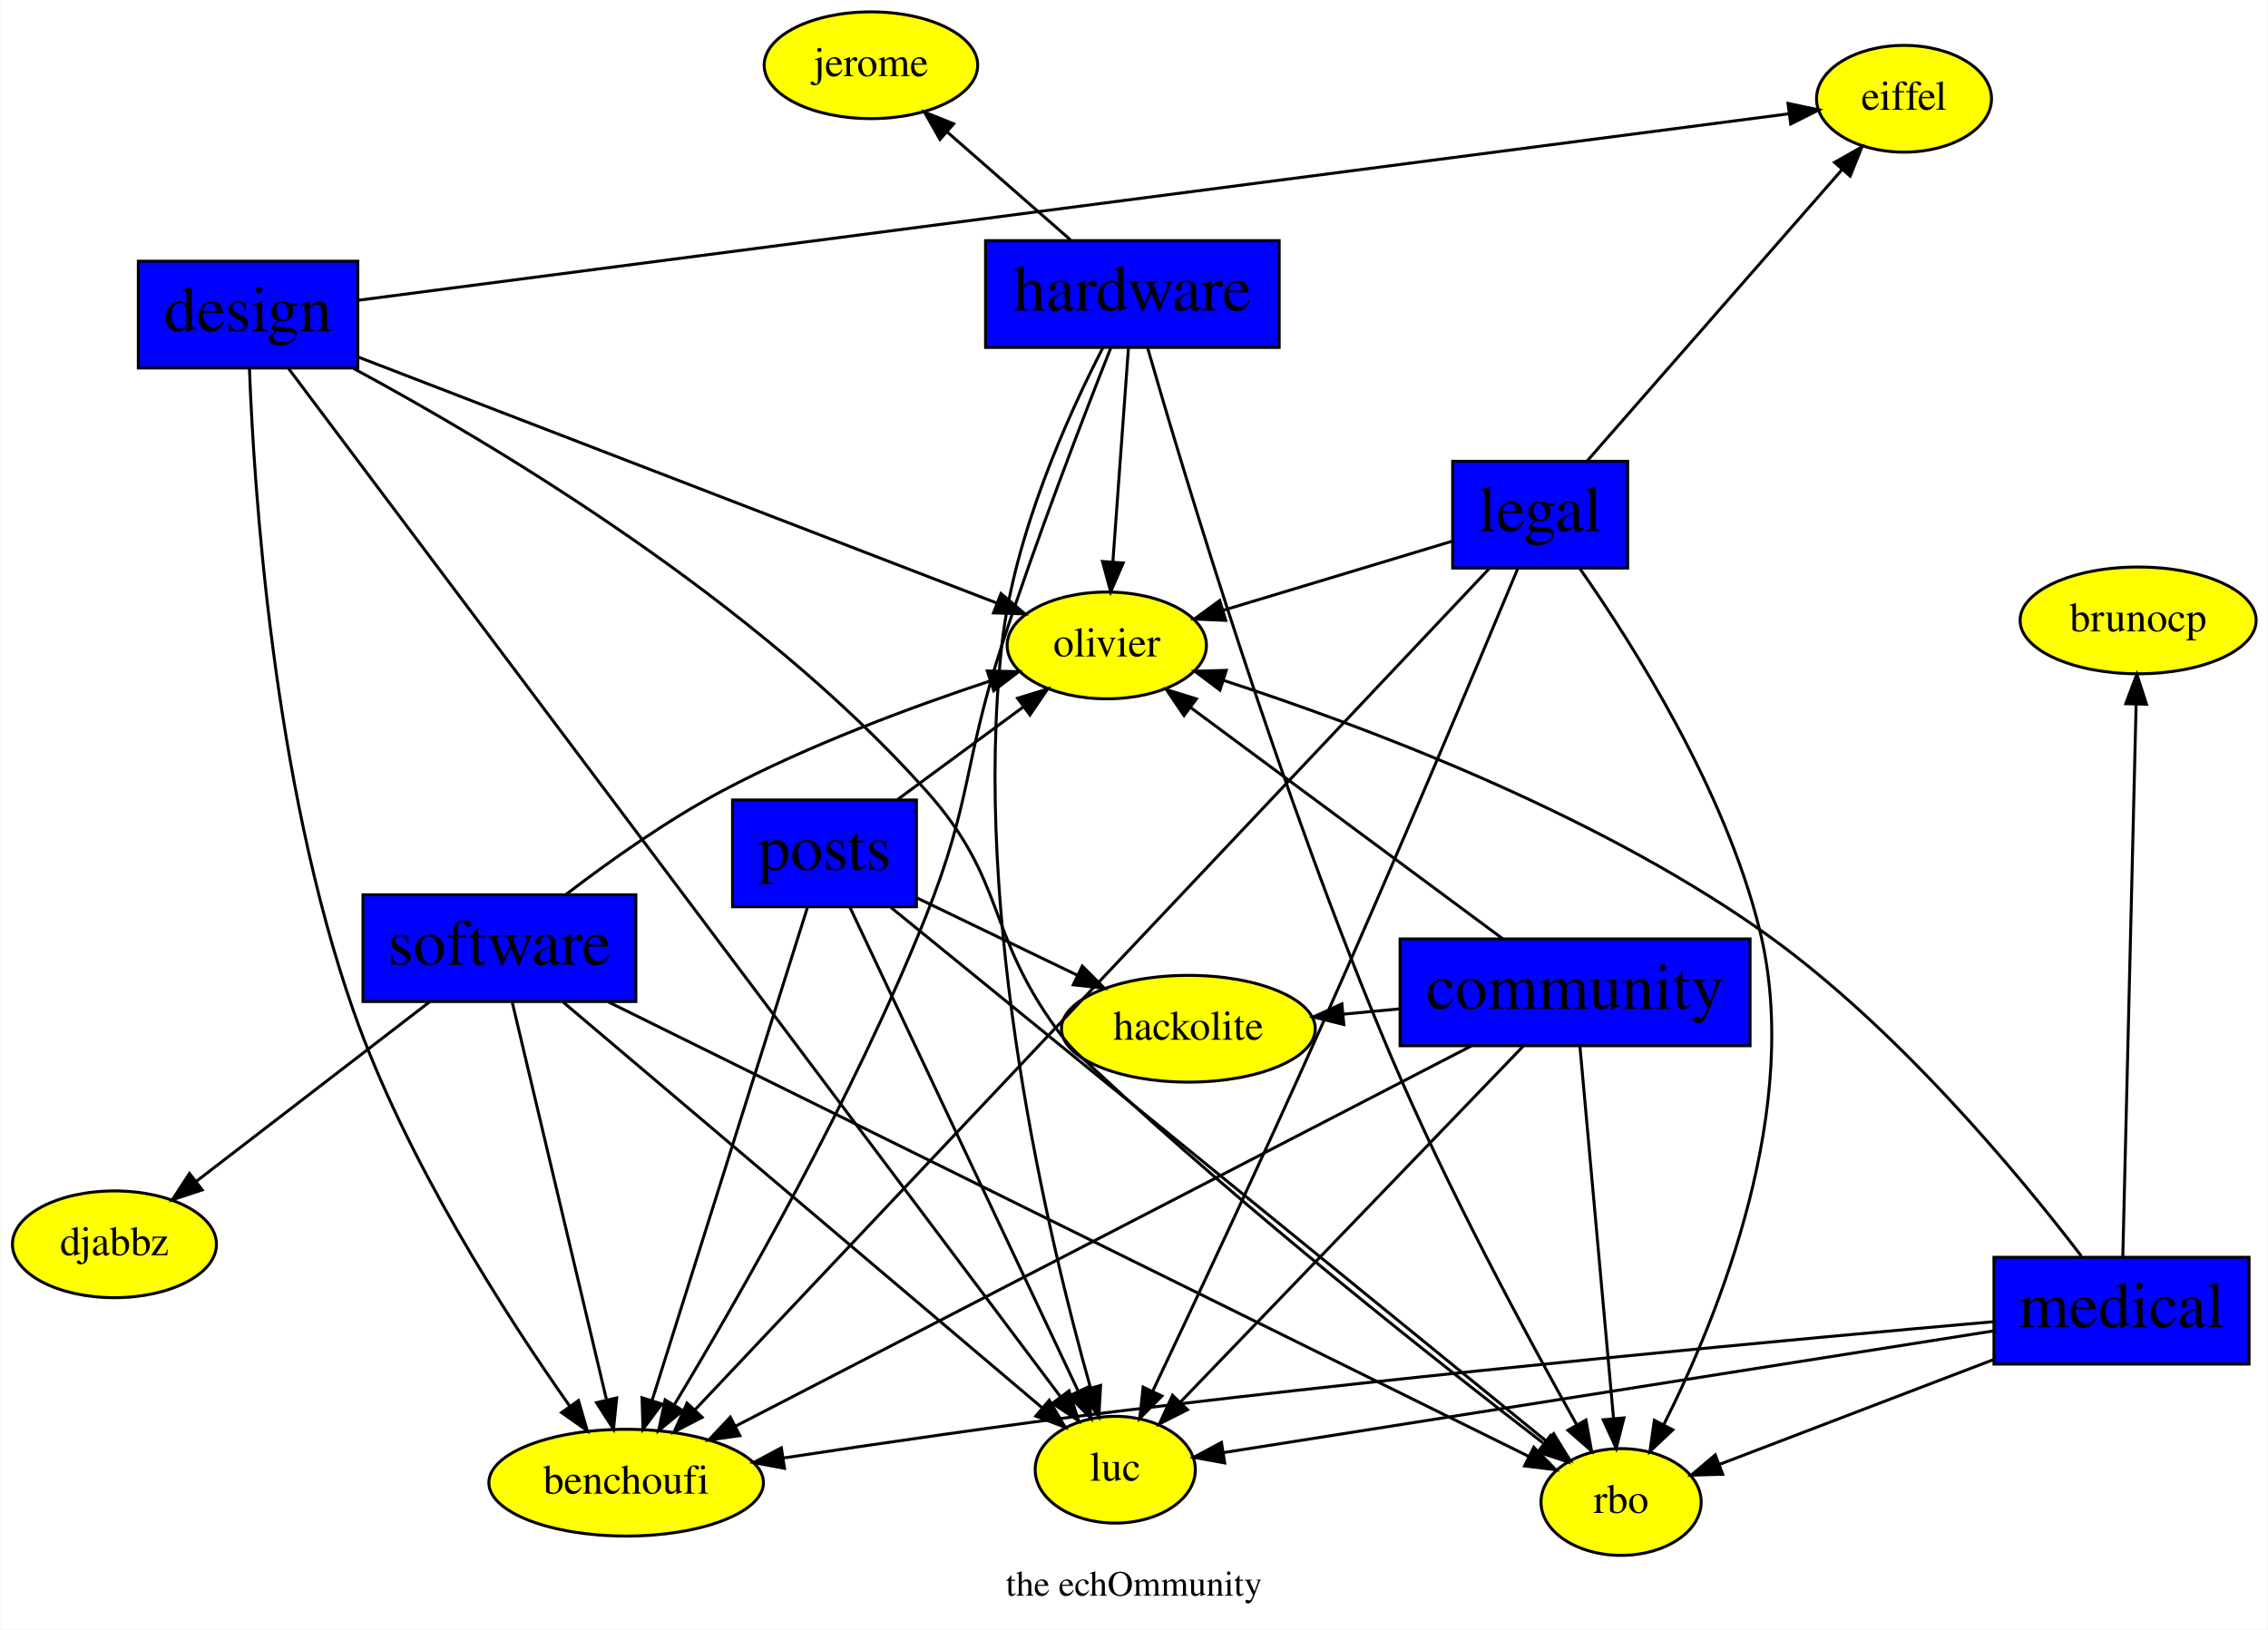
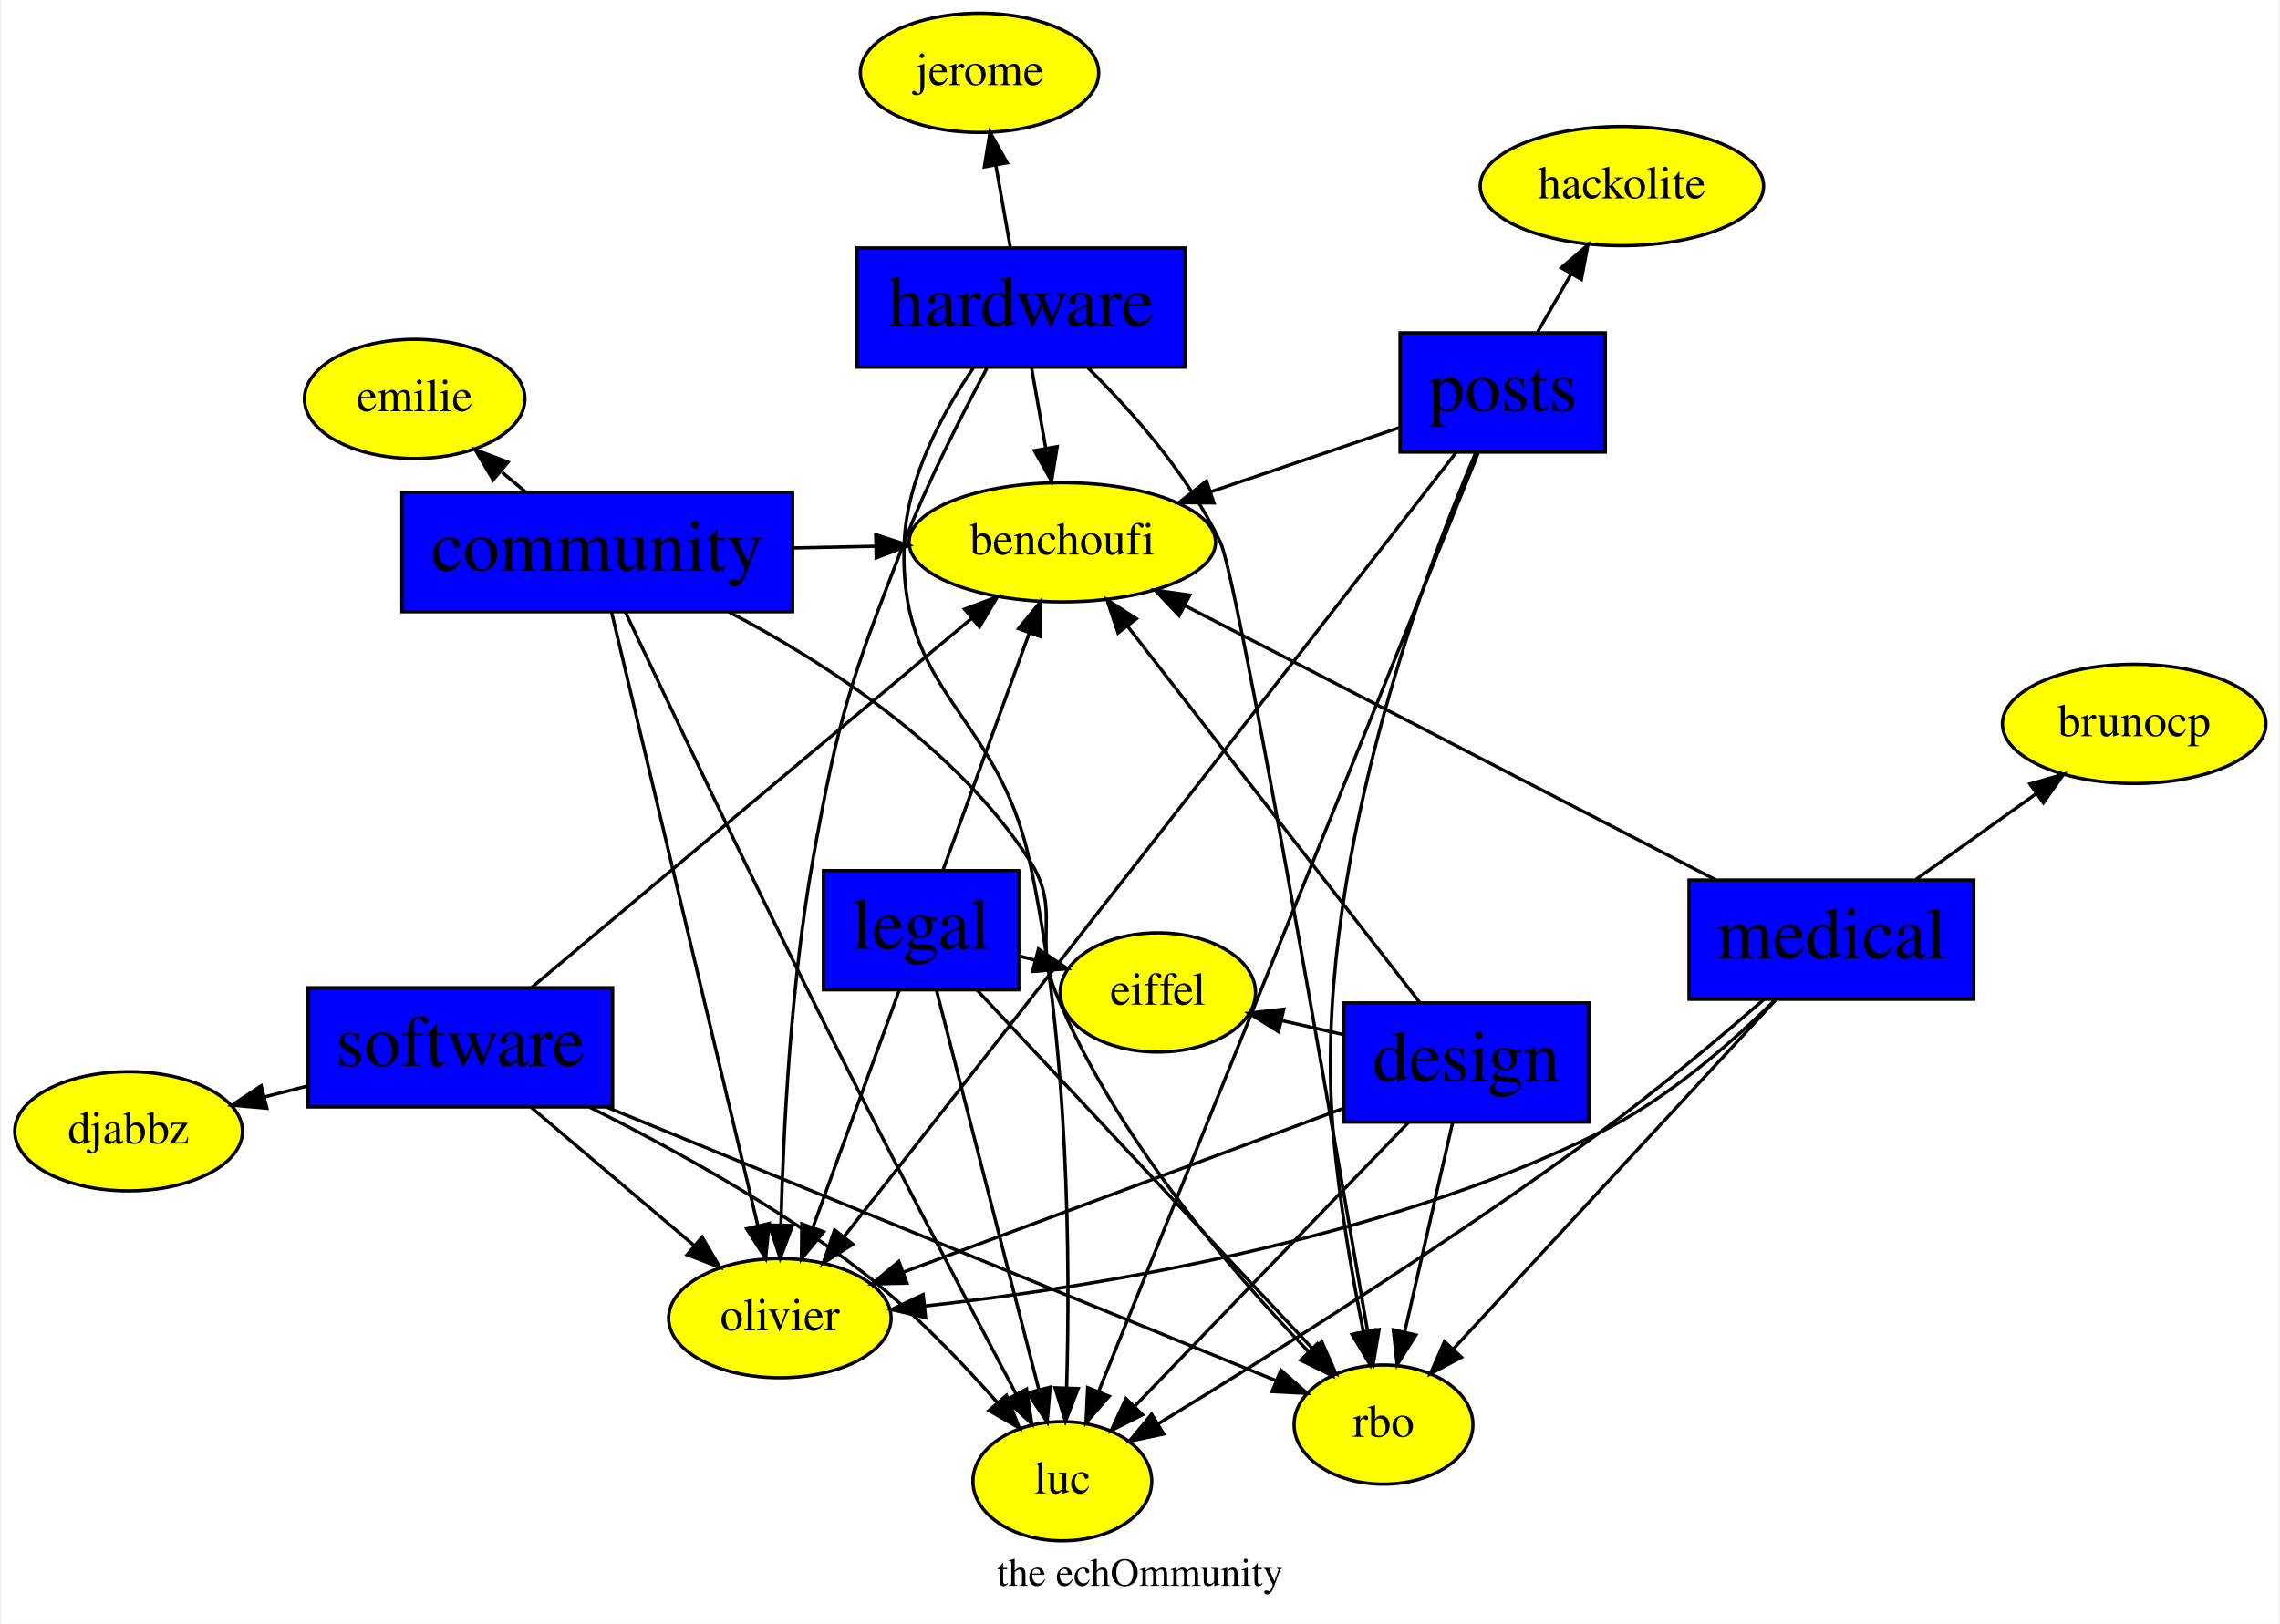
- <svg xmlns="http://www.w3.org/2000/svg" width="764pt" height="549pt" viewBox="0.00 0.00 764.38 549.47">
-   <g id="graph0" class="graph" transform="scale(1 1) rotate(0) translate(4 545.474)">
-     <polygon fill="white" stroke="none" points="-4,4 -4,-545.474 760.379,-545.474 760.379,4 -4,4" />
-     <text text-anchor="middle" x="378.19" y="-7.4" font-family="Times,serif" font-size="12.00">the echOmmunity</text>
+ <svg xmlns="http://www.w3.org/2000/svg" width="688pt" height="490pt" viewBox="0.00 0.00 687.83 490.44">
+   <g id="graph0" class="graph" transform="scale(1 1) rotate(0) translate(4 486.437)">
+     <polygon fill="white" stroke="none" points="-4,4 -4,-486.437 683.833,-486.437 683.833,4 -4,4" />
+     <text text-anchor="middle" x="339.916" y="-7.4" font-family="Times,serif" font-size="12.00">the echOmmunity</text>
    <g id="node1" class="node">
-       <polygon fill="blue" stroke="black" points="754.127,-121.511 668.127,-121.511 668.127,-85.511 754.127,-85.511 754.127,-121.511" />
-       <text text-anchor="middle" x="711.127" y="-97.911" font-family="Times,serif" font-size="22.00">medical</text>
+       <polygon fill="blue" stroke="black" points="591.742,-220.586 505.742,-220.586 505.742,-184.586 591.742,-184.586 591.742,-220.586" />
+       <text text-anchor="middle" x="548.742" y="-196.986" font-family="Times,serif" font-size="22.00">medical</text>
    </g>
    <g id="node2" class="node">
-       <ellipse fill="yellow" stroke="black" cx="369.014" cy="-327.836" rx="33.595" ry="18" />
-       <text text-anchor="middle" x="369.014" y="-324.136" font-family="Times,serif" font-size="14.00">olivier</text>
+       <ellipse fill="yellow" stroke="black" cx="316.453" cy="-322.625" rx="46.292" ry="18" />
+       <text text-anchor="middle" x="316.453" y="-318.925" font-family="Times,serif" font-size="14.00">benchoufi</text>
    </g>
    <g id="edge1" class="edge">
-       <path fill="none" stroke="black" d="M697.589,-121.919C676.83,-149.077 634.717,-200.106 589.096,-232.056 531.539,-272.363 454.318,-301.127 408.311,-316.067" />
-       <polygon fill="black" stroke="black" points="407.17,-312.756 398.708,-319.131 409.298,-319.425 407.17,-312.756" />
+       <path fill="none" stroke="black" d="M513.715,-220.687C470.526,-243.006 397.447,-280.77 353.396,-303.534" />
+       <polygon fill="black" stroke="black" points="351.735,-300.453 344.458,-308.153 354.949,-306.671 351.735,-300.453" />
    </g>
    <g id="node3" class="node">
-       <ellipse fill="yellow" stroke="black" cx="206.973" cy="-45.519" rx="46.292" ry="18" />
-       <text text-anchor="middle" x="206.973" y="-41.819" font-family="Times,serif" font-size="14.00">benchoufi</text>
+       <ellipse fill="yellow" stroke="black" cx="231.148" cy="-88.251" rx="33.595" ry="18" />
+       <text text-anchor="middle" x="231.148" y="-84.551" font-family="Times,serif" font-size="14.00">olivier</text>
    </g>
    <g id="edge2" class="edge">
-       <path fill="none" stroke="black" d="M667.942,-99.8C603.41,-94.116 478.033,-82.53 371.821,-69.49 334.393,-64.894 292.327,-58.762 260.057,-53.85" />
-       <polygon fill="black" stroke="black" points="260.357,-50.355 249.942,-52.301 259.297,-57.274 260.357,-50.355" />
+       <path fill="none" stroke="black" d="M531.703,-184.385C518.458,-171.31 498.975,-154.289 478.681,-144.276 412.14,-111.446 326.032,-97.565 274.892,-91.909" />
+       <polygon fill="black" stroke="black" points="275.149,-88.417 264.838,-90.854 274.418,-95.379 275.149,-88.417" />
    </g>
    <g id="node4" class="node">
-       <ellipse fill="yellow" stroke="black" cx="716.733" cy="-336.277" rx="39.794" ry="18" />
-       <text text-anchor="middle" x="716.733" y="-332.577" font-family="Times,serif" font-size="14.00">brunocp</text>
+       <ellipse fill="yellow" stroke="black" cx="640.186" cy="-267.767" rx="39.794" ry="18" />
+       <text text-anchor="middle" x="640.186" y="-264.067" font-family="Times,serif" font-size="14.00">brunocp</text>
    </g>
    <g id="edge3" class="edge">
-       <path fill="none" stroke="black" d="M711.567,-121.775C712.541,-162.228 714.887,-259.614 716.052,-308.004" />
-       <polygon fill="black" stroke="black" points="712.555,-308.184 716.295,-318.097 719.553,-308.015 712.555,-308.184" />
+       <path fill="none" stroke="black" d="M574.215,-220.743C585.526,-228.805 598.91,-238.345 610.657,-246.718" />
+       <polygon fill="black" stroke="black" points="608.693,-249.617 618.868,-252.571 612.756,-243.916 608.693,-249.617" />
    </g>
    <g id="node5" class="node">
-       <ellipse fill="yellow" stroke="black" cx="371.872" cy="-49.89" rx="27" ry="18" />
-       <text text-anchor="middle" x="371.872" y="-46.19" font-family="Times,serif" font-size="14.00">luc</text>
+       <ellipse fill="yellow" stroke="black" cx="316.453" cy="-39" rx="27" ry="18" />
+       <text text-anchor="middle" x="316.453" y="-35.3" font-family="Times,serif" font-size="14.00">luc</text>
    </g>
    <g id="edge4" class="edge">
-       <path fill="none" stroke="black" d="M667.816,-96.665C600.301,-85.994 471.193,-65.588 408.22,-55.635" />
-       <polygon fill="black" stroke="black" points="408.764,-52.177 398.34,-54.073 407.671,-59.091 408.764,-52.177" />
+       <path fill="none" stroke="black" d="M528.414,-184.575C514.699,-172.699 496.009,-157.041 478.681,-144.276 433.585,-111.059 378.376,-76.43 345.382,-56.334" />
+       <polygon fill="black" stroke="black" points="347.058,-53.257 336.692,-51.064 343.428,-59.242 347.058,-53.257" />
    </g>
    <g id="node6" class="node">
-       <ellipse fill="yellow" stroke="black" cx="542.41" cy="-39" rx="27" ry="18" />
-       <text text-anchor="middle" x="542.41" y="-35.3" font-family="Times,serif" font-size="14.00">rbo</text>
+       <ellipse fill="yellow" stroke="black" cx="413.459" cy="-56.105" rx="27" ry="18" />
+       <text text-anchor="middle" x="413.459" y="-52.405" font-family="Times,serif" font-size="14.00">rbo</text>
    </g>
    <g id="edge5" class="edge">
-       <path fill="none" stroke="black" d="M668.116,-87.065C639.375,-76.076 602.126,-61.833 575.655,-51.712" />
-       <polygon fill="black" stroke="black" points="576.668,-48.352 566.078,-48.05 574.168,-54.89 576.668,-48.352" />
+       <path fill="none" stroke="black" d="M531.882,-184.33C507.28,-157.691 461.555,-108.183 434.691,-79.094" />
+       <polygon fill="black" stroke="black" points="437.003,-76.439 427.647,-71.467 431.86,-81.188 437.003,-76.439" />
    </g>
    <g id="node7" class="node">
-       <polygon fill="blue" stroke="black" points="304.838,-275.722 242.838,-275.722 242.838,-239.722 304.838,-239.722 304.838,-275.722" />
-       <text text-anchor="middle" x="273.838" y="-252.122" font-family="Times,serif" font-size="22.00">posts</text>
+       <polygon fill="blue" stroke="black" points="480.459,-385.874 418.459,-385.874 418.459,-349.874 480.459,-349.874 480.459,-385.874" />
+       <text text-anchor="middle" x="449.459" y="-362.274" font-family="Times,serif" font-size="22.00">posts</text>
+     </g>
+     <g id="edge6" class="edge">
+       <path fill="none" stroke="black" d="M418.275,-357.265C401.275,-351.481 379.937,-344.222 361.192,-337.845" />
+       <polygon fill="black" stroke="black" points="362.257,-334.51 351.663,-334.603 360.003,-341.137 362.257,-334.51" />
    </g>
    <g id="edge8" class="edge">
-       <path fill="none" stroke="black" d="M298.348,-275.778C311.27,-285.297 327.187,-297.023 340.642,-306.935" />
-       <polygon fill="black" stroke="black" points="338.944,-310.031 349.071,-313.145 343.096,-304.395 338.944,-310.031" />
-     </g>
-     <g id="edge6" class="edge">
-       <path fill="none" stroke="black" d="M268.137,-239.63C256.442,-202.514 229.668,-117.545 215.745,-73.36" />
-       <polygon fill="black" stroke="black" points="219.003,-72.051 212.659,-63.565 212.326,-74.155 219.003,-72.051" />
+       <path fill="none" stroke="black" d="M435.482,-349.87C409.92,-316.955 353.904,-244.875 306.501,-184.238 287.519,-159.957 265.778,-132.276 250.543,-112.9" />
+       <polygon fill="black" stroke="black" points="253.17,-110.578 244.237,-104.882 247.668,-114.906 253.17,-110.578" />
    </g>
    <g id="edge7" class="edge">
-       <path fill="none" stroke="black" d="M282.367,-239.642C299.697,-202.901 339.097,-119.372 359.346,-76.445" />
-       <polygon fill="black" stroke="black" points="362.609,-77.732 363.71,-67.194 356.278,-74.745 362.609,-77.732" />
+       <path fill="none" stroke="black" d="M442.118,-349.724C419.993,-295.017 353.859,-131.49 327.487,-66.282" />
+       <polygon fill="black" stroke="black" points="330.603,-64.651 323.609,-56.693 324.113,-67.275 330.603,-64.651" />
    </g>
    <g id="edge9" class="edge">
-       <path fill="none" stroke="black" d="M296.275,-239.45C345.955,-198.991 464.964,-102.071 517.155,-59.567" />
-       <polygon fill="black" stroke="black" points="519.683,-62.023 525.227,-52.994 515.263,-56.595 519.683,-62.023" />
+       <path fill="none" stroke="black" d="M441.248,-349.6C425.166,-311.8 391.636,-222.046 398.281,-144.276 400.011,-124.027 403.937,-101.443 407.363,-84.202" />
+       <polygon fill="black" stroke="black" points="410.829,-84.724 409.407,-74.225 403.971,-83.319 410.829,-84.724" />
    </g>
    <g id="node8" class="node">
-       <ellipse fill="yellow" stroke="black" cx="396.519" cy="-198.583" rx="42.793" ry="18" />
-       <text text-anchor="middle" x="396.519" y="-194.883" font-family="Times,serif" font-size="14.00">hackolite</text>
+       <ellipse fill="yellow" stroke="black" cx="485.459" cy="-430.228" rx="42.793" ry="18" />
+       <text text-anchor="middle" x="485.459" y="-426.528" font-family="Times,serif" font-size="14.00">hackolite</text>
    </g>
    <g id="edge10" class="edge">
-       <path fill="none" stroke="black" d="M305.113,-242.646C321.525,-234.734 341.753,-224.983 359.003,-216.668" />
-       <polygon fill="black" stroke="black" points="360.75,-219.711 368.238,-212.216 357.71,-213.406 360.75,-219.711" />
+       <path fill="none" stroke="black" d="M459.871,-385.909C463.033,-391.385 466.577,-397.523 469.996,-403.446" />
+       <polygon fill="black" stroke="black" points="467.163,-405.538 475.194,-412.448 473.225,-402.038 467.163,-405.538" />
    </g>
    <g id="node9" class="node">
-       <polygon fill="blue" stroke="black" points="544.628,-389.932 485.628,-389.932 485.628,-353.932 544.628,-353.932 544.628,-389.932" />
-       <text text-anchor="middle" x="515.128" y="-366.332" font-family="Times,serif" font-size="22.00">legal</text>
+       <polygon fill="blue" stroke="black" points="303.301,-223.438 244.301,-223.438 244.301,-187.438 303.301,-187.438 303.301,-223.438" />
+       <text text-anchor="middle" x="273.801" y="-199.838" font-family="Times,serif" font-size="22.00">legal</text>
+     </g>
+     <g id="edge14" class="edge">
+       <path fill="none" stroke="black" d="M280.372,-223.491C287.343,-242.644 298.439,-273.131 306.487,-295.243" />
+       <polygon fill="black" stroke="black" points="303.236,-296.543 309.945,-304.743 309.814,-294.149 303.236,-296.543" />
    </g>
    <g id="edge12" class="edge">
-       <path fill="none" stroke="black" d="M485.56,-363.008C463.279,-356.285 432.514,-347 408.188,-339.658" />
-       <polygon fill="black" stroke="black" points="409.123,-336.285 398.539,-336.746 407.101,-342.986 409.123,-336.285" />
-     </g>
-     <g id="edge14" class="edge">
-       <path fill="none" stroke="black" d="M498.121,-353.918C446.212,-298.933 289.743,-133.194 230.262,-70.188" />
-       <polygon fill="black" stroke="black" points="232.588,-67.553 223.178,-62.685 227.498,-72.359 232.588,-67.553" />
+       <path fill="none" stroke="black" d="M267.23,-187.384C260.259,-168.232 249.162,-137.744 241.114,-115.632" />
+       <polygon fill="black" stroke="black" points="244.366,-114.333 237.657,-106.133 237.788,-116.727 244.366,-114.333" />
    </g>
    <g id="edge11" class="edge">
-       <path fill="none" stroke="black" d="M507.525,-353.634C494.302,-321.93 466.083,-254.79 441.015,-198.601 421.839,-155.617 398.596,-106.135 384.536,-76.471" />
-       <polygon fill="black" stroke="black" points="387.589,-74.742 380.138,-67.209 381.265,-77.744 387.589,-74.742" />
+       <path fill="none" stroke="black" d="M278.447,-187.309C285.902,-158.219 300.586,-100.915 309.36,-66.681" />
+       <polygon fill="black" stroke="black" points="312.786,-67.41 311.878,-56.854 306.005,-65.672 312.786,-67.41" />
    </g>
    <g id="edge13" class="edge">
-       <path fill="none" stroke="black" d="M528.567,-353.674C546.509,-328.049 577.386,-279.247 589.096,-232.056 603.884,-172.454 575.505,-102.351 556.861,-65.2" />
-       <polygon fill="black" stroke="black" points="559.837,-63.335 552.134,-56.061 553.619,-66.551 559.837,-63.335" />
+       <path fill="none" stroke="black" d="M290.647,-187.425C316.087,-160.222 364.288,-108.682 392.139,-78.902" />
+       <polygon fill="black" stroke="black" points="394.813,-81.167 399.087,-71.472 389.7,-76.385 394.813,-81.167" />
    </g>
    <g id="node10" class="node">
-       <ellipse fill="yellow" stroke="black" cx="637.804" cy="-512.17" rx="29.497" ry="18" />
-       <text text-anchor="middle" x="637.804" y="-508.47" font-family="Times,serif" font-size="14.00">eiffel</text>
+       <ellipse fill="yellow" stroke="black" cx="345.312" cy="-186.642" rx="29.497" ry="18" />
+       <text text-anchor="middle" x="345.312" y="-182.942" font-family="Times,serif" font-size="14.00">eiffel</text>
    </g>
    <g id="edge15" class="edge">
-       <path fill="none" stroke="black" d="M530.915,-389.979C552.825,-415.025 592.5,-460.38 616.863,-488.231" />
-       <polygon fill="black" stroke="black" points="614.38,-490.709 623.599,-495.931 619.649,-486.1 614.38,-490.709" />
+       <path fill="none" stroke="black" d="M303.714,-197.576C305.197,-197.186 306.693,-196.793 308.194,-196.398" />
+       <polygon fill="black" stroke="black" points="309.246,-199.741 318.028,-193.814 307.467,-192.971 309.246,-199.741" />
    </g>
    <g id="node11" class="node">
-       <polygon fill="blue" stroke="black" points="427.14,-464.327 328.14,-464.327 328.14,-428.327 427.14,-428.327 427.14,-464.327" />
-       <text text-anchor="middle" x="377.64" y="-440.727" font-family="Times,serif" font-size="22.00">hardware</text>
+       <polygon fill="blue" stroke="black" points="353.451,-411.531 254.451,-411.531 254.451,-375.531 353.451,-375.531 353.451,-411.531" />
+       <text text-anchor="middle" x="303.951" y="-387.931" font-family="Times,serif" font-size="22.00">hardware</text>
+     </g>
+     <g id="edge18" class="edge">
+       <path fill="none" stroke="black" d="M307.17,-375.271C308.473,-367.885 310.007,-359.185 311.448,-351.008" />
+       <polygon fill="black" stroke="black" points="314.911,-351.525 313.201,-341.069 308.018,-350.31 314.911,-351.525" />
    </g>
    <g id="edge17" class="edge">
-       <path fill="none" stroke="black" d="M376.311,-428.072C374.914,-408.881 372.698,-378.435 371.074,-356.128" />
-       <polygon fill="black" stroke="black" points="374.548,-355.636 370.331,-345.917 367.566,-356.145 374.548,-355.636" />
-     </g>
-     <g id="edge18" class="edge">
-       <path fill="none" stroke="black" d="M370.302,-428.021C361.151,-404.881 345.291,-363.731 333.617,-327.836 320.583,-287.756 323.667,-275.663 308.038,-236.522 283.582,-175.274 245.057,-108.077 223.317,-71.982" />
-       <polygon fill="black" stroke="black" points="226.093,-69.811 217.913,-63.078 220.109,-73.442 226.093,-69.811" />
+       <path fill="none" stroke="black" d="M293.733,-375.286C286.133,-361.204 275.878,-341.076 268.707,-322.625 252.628,-281.249 248.87,-270.343 241.101,-226.638 234.402,-188.952 232.185,-144.731 231.466,-116.608" />
+       <polygon fill="black" stroke="black" points="234.959,-116.237 231.253,-106.312 227.961,-116.383 234.959,-116.237" />
    </g>
    <g id="edge16" class="edge">
-       <path fill="none" stroke="black" d="M367.659,-428.15C355.982,-405.475 337.717,-365.138 333.617,-327.836 323.507,-235.849 349.472,-127.313 363.536,-77.454" />
-       <polygon fill="black" stroke="black" points="366.931,-78.311 366.339,-67.732 360.205,-76.371 366.931,-78.311" />
+       <path fill="none" stroke="black" d="M289.709,-375.473C280.3,-361.81 269.548,-342.127 268.707,-322.625 266.732,-276.819 296.762,-271.44 306.501,-226.638 318.578,-171.077 318.823,-104.194 317.75,-67.161" />
+       <polygon fill="black" stroke="black" points="321.246,-66.98 317.403,-57.106 314.25,-67.221 321.246,-66.98" />
    </g>
    <g id="edge19" class="edge">
-       <path fill="none" stroke="black" d="M382.758,-428.247C394.98,-385.832 427.632,-276.926 464.696,-189.656 483.797,-144.68 510.811,-94.673 527.439,-65.079" />
-       <polygon fill="black" stroke="black" points="530.573,-66.647 532.449,-56.22 524.48,-63.201 530.573,-66.647" />
+       <path fill="none" stroke="black" d="M324.163,-375.345C337.629,-362.067 354.563,-342.906 364.199,-322.625 369.316,-311.855 397.217,-151.024 408.61,-84.538" />
+       <polygon fill="black" stroke="black" points="412.116,-84.801 410.352,-74.354 405.216,-83.621 412.116,-84.801" />
    </g>
    <g id="node12" class="node">
-       <ellipse fill="yellow" stroke="black" cx="289.497" cy="-523.474" rx="35.995" ry="18" />
-       <text text-anchor="middle" x="289.497" y="-519.774" font-family="Times,serif" font-size="14.00">jerome</text>
+       <ellipse fill="yellow" stroke="black" cx="291.448" cy="-464.437" rx="35.995" ry="18" />
+       <text text-anchor="middle" x="291.448" y="-460.737" font-family="Times,serif" font-size="14.00">jerome</text>
    </g>
    <g id="edge20" class="edge">
-       <path fill="none" stroke="black" d="M356.752,-464.61C344.357,-475.458 328.542,-489.3 315.363,-500.835" />
-       <polygon fill="black" stroke="black" points="312.772,-498.452 307.552,-507.672 317.382,-503.719 312.772,-498.452" />
+       <path fill="none" stroke="black" d="M300.731,-411.791C299.408,-419.292 297.847,-428.149 296.385,-436.436" />
+       <polygon fill="black" stroke="black" points="292.903,-436.028 294.614,-446.484 299.797,-437.244 292.903,-436.028" />
    </g>
    <g id="node13" class="node">
-       <polygon fill="blue" stroke="black" points="116.501,-457.389 42.501,-457.389 42.501,-421.389 116.501,-421.389 116.501,-457.389" />
-       <text text-anchor="middle" x="79.501" y="-433.789" font-family="Times,serif" font-size="22.00">design</text>
+       <polygon fill="blue" stroke="black" points="475.481,-183.476 401.481,-183.476 401.481,-147.476 475.481,-147.476 475.481,-183.476" />
+       <text text-anchor="middle" x="438.481" y="-159.876" font-family="Times,serif" font-size="22.00">design</text>
+     </g>
+     <g id="edge21" class="edge">
+       <path fill="none" stroke="black" d="M424.483,-183.503C402.76,-211.478 360.863,-265.434 336.114,-297.306" />
+       <polygon fill="black" stroke="black" points="333.285,-295.242 329.916,-305.287 338.814,-299.535 333.285,-295.242" />
    </g>
    <g id="edge24" class="edge">
-       <path fill="none" stroke="black" d="M116.757,-425.033C172.368,-403.606 276.472,-363.494 331.964,-342.112" />
-       <polygon fill="black" stroke="black" points="333.339,-345.333 341.412,-338.472 330.823,-338.801 333.339,-345.333" />
-     </g>
-     <g id="edge21" class="edge">
-       <path fill="none" stroke="black" d="M79.965,-421.164C81.479,-380.94 87.9,-281.992 115.045,-204.557 132.713,-154.155 166.605,-101.637 187.933,-71.341" />
-       <polygon fill="black" stroke="black" points="190.896,-73.215 193.855,-63.042 185.197,-69.15 190.896,-73.215" />
+       <path fill="none" stroke="black" d="M401.414,-151.67C363.884,-137.691 306.16,-116.191 268.521,-102.171" />
+       <polygon fill="black" stroke="black" points="269.533,-98.813 258.94,-98.603 267.09,-105.373 269.533,-98.813" />
    </g>
    <g id="edge22" class="edge">
-       <path fill="none" stroke="black" d="M93.016,-421.383C140.392,-358.268 299.003,-146.966 353.388,-74.514" />
-       <polygon fill="black" stroke="black" points="356.285,-76.485 359.489,-66.386 350.687,-72.283 356.285,-76.485" />
+       <path fill="none" stroke="black" d="M420.997,-147.355C399.233,-124.797 362.048,-86.257 338.392,-61.739" />
+       <polygon fill="black" stroke="black" points="340.686,-59.075 331.224,-54.309 335.649,-63.936 340.686,-59.075" />
    </g>
    <g id="edge23" class="edge">
-       <path fill="none" stroke="black" d="M115.016,-421.249C163.48,-395.107 250.831,-342.881 308.038,-278.922 335.181,-248.575 328.089,-231.502 352.023,-198.565 356.998,-191.719 358.9,-190.488 365.084,-184.711 416.221,-136.944 480.648,-86.142 516.065,-58.948" />
-       <polygon fill="black" stroke="black" points="518.602,-61.414 524.419,-52.559 514.35,-55.854 518.602,-61.414" />
+       <path fill="none" stroke="black" d="M434.349,-147.416C430.401,-130.159 424.393,-103.897 419.831,-83.96" />
+       <polygon fill="black" stroke="black" points="423.239,-83.16 417.597,-74.192 416.415,-84.721 423.239,-83.16" />
    </g>
    <g id="edge25" class="edge">
-       <path fill="none" stroke="black" d="M116.565,-444.22C217.459,-457.373 496.328,-493.727 599.111,-507.126" />
-       <polygon fill="black" stroke="black" points="598.694,-510.601 609.063,-508.423 599.599,-503.66 598.694,-510.601" />
+       <path fill="none" stroke="black" d="M401.39,-173.903C395.278,-175.291 388.939,-176.731 382.817,-178.122" />
+       <polygon fill="black" stroke="black" points="381.775,-174.77 372.799,-180.398 383.326,-181.596 381.775,-174.77" />
    </g>
    <g id="node14" class="node">
-       <polygon fill="blue" stroke="black" points="585.896,-228.856 467.896,-228.856 467.896,-192.856 585.896,-192.856 585.896,-228.856" />
-       <text text-anchor="middle" x="526.896" y="-205.256" font-family="Times,serif" font-size="22.00">community</text>
+       <polygon fill="blue" stroke="black" points="234.993,-337.654 116.993,-337.654 116.993,-301.654 234.993,-301.654 234.993,-337.654" />
+       <text text-anchor="middle" x="175.993" y="-314.054" font-family="Times,serif" font-size="22.00">community</text>
+     </g>
+     <g id="edge26" class="edge">
+       <path fill="none" stroke="black" d="M235.154,-320.905C243.378,-321.079 251.809,-321.258 259.982,-321.43" />
+       <polygon fill="black" stroke="black" points="260.089,-324.933 270.16,-321.646 260.237,-317.935 260.089,-324.933" />
    </g>
    <g id="edge27" class="edge">
-       <path fill="none" stroke="black" d="M502.573,-228.878C474.231,-249.877 427.467,-284.527 397.466,-306.755" />
-       <polygon fill="black" stroke="black" points="395.056,-304.185 389.105,-312.95 399.224,-309.809 395.056,-304.185" />
-     </g>
-     <g id="edge26" class="edge">
-       <path fill="none" stroke="black" d="M492.049,-192.847C431.204,-161.402 306.148,-96.773 243.883,-64.594" />
-       <polygon fill="black" stroke="black" points="245.298,-61.386 234.807,-59.904 242.084,-67.605 245.298,-61.386" />
+       <path fill="none" stroke="black" d="M180.321,-301.497C189.927,-261.196 213.08,-164.058 224.521,-116.055" />
+       <polygon fill="black" stroke="black" points="227.926,-116.863 226.84,-106.324 221.117,-115.24 227.926,-116.863" />
    </g>
    <g id="edge28" class="edge">
-       <path fill="none" stroke="black" d="M509.414,-192.704C480.97,-163.17 424.739,-104.783 393.71,-72.565" />
-       <polygon fill="black" stroke="black" points="396.218,-70.124 386.76,-65.349 391.176,-74.98 396.218,-70.124" />
+       <path fill="none" stroke="black" d="M184.456,-301.608C196.714,-275.571 220.23,-226.008 241.101,-184.238 261.976,-142.459 287.119,-94.437 302.436,-65.424" />
+       <polygon fill="black" stroke="black" points="305.654,-66.827 307.234,-56.35 299.466,-63.555 305.654,-66.827" />
    </g>
    <g id="edge29" class="edge">
-       <path fill="none" stroke="black" d="M528.527,-192.789C531.227,-162.877 536.647,-102.844 539.858,-67.275" />
-       <polygon fill="black" stroke="black" points="543.364,-67.357 540.778,-57.083 536.393,-66.727 543.364,-67.357" />
+       <path fill="none" stroke="black" d="M215.661,-301.626C245.365,-286.032 284.518,-260.633 306.501,-226.638 316.347,-211.411 307.609,-203.411 314.464,-186.624 332.024,-143.622 367.471,-102.365 390.835,-78.129" />
+       <polygon fill="black" stroke="black" points="393.447,-80.464 397.958,-70.877 388.453,-75.559 393.447,-80.464" />
+     </g>
+     <g id="node15" class="node">
+       <ellipse fill="yellow" stroke="black" cx="120.838" cy="-365.935" rx="33.295" ry="18" />
+       <text text-anchor="middle" x="120.838" y="-362.235" font-family="Times,serif" font-size="14.00">emilie</text>
    </g>
    <g id="edge30" class="edge">
-       <path fill="none" stroke="black" d="M467.811,-205.294C461.509,-204.701 455.131,-204.1 448.914,-203.515" />
-       <polygon fill="black" stroke="black" points="448.93,-200.001 438.646,-202.549 448.274,-206.97 448.93,-200.001" />
-     </g>
-     <g id="node15" class="node">
-       <polygon fill="blue" stroke="black" points="210.245,-243.757 118.245,-243.757 118.245,-207.757 210.245,-207.757 210.245,-243.757" />
-       <text text-anchor="middle" x="164.245" y="-220.157" font-family="Times,serif" font-size="22.00">software</text>
+       <path fill="none" stroke="black" d="M154.511,-337.68C152.129,-339.679 149.683,-341.731 147.249,-343.773" />
+       <polygon fill="black" stroke="black" points="144.543,-341.476 139.132,-350.585 149.042,-346.838 144.543,-341.476" />
+     </g>
+     <g id="node16" class="node">
+       <polygon fill="blue" stroke="black" points="180.632,-188.062 88.632,-188.062 88.632,-152.062 180.632,-152.062 180.632,-188.062" />
+       <text text-anchor="middle" x="134.632" y="-164.462" font-family="Times,serif" font-size="22.00">software</text>
+     </g>
+     <g id="edge31" class="edge">
+       <path fill="none" stroke="black" d="M156.203,-188.162C189.348,-215.973 252.768,-269.187 289.095,-299.669" />
+       <polygon fill="black" stroke="black" points="286.938,-302.428 296.848,-306.174 291.437,-297.065 286.938,-302.428" />
    </g>
    <g id="edge33" class="edge">
-       <path fill="none" stroke="black" d="M186.702,-243.868C201.207,-254.978 220.821,-268.938 239.638,-278.922 268.604,-294.291 303.48,-307.182 329.719,-315.865" />
-       <polygon fill="black" stroke="black" points="328.73,-319.224 339.322,-318.983 330.892,-312.566 328.73,-319.224" />
-     </g>
-     <g id="edge31" class="edge">
-       <path fill="none" stroke="black" d="M168.577,-207.483C176.05,-175.96 191.413,-111.156 200.273,-73.781" />
-       <polygon fill="black" stroke="black" points="203.791,-74.111 202.693,-63.573 196.98,-72.496 203.791,-74.111" />
+       <path fill="none" stroke="black" d="M156.052,-151.905C170.618,-139.558 189.967,-123.157 205.377,-110.096" />
+       <polygon fill="black" stroke="black" points="207.664,-112.745 213.03,-103.609 203.138,-107.405 207.664,-112.745" />
    </g>
    <g id="edge32" class="edge">
-       <path fill="none" stroke="black" d="M185.683,-207.598C224.536,-174.688 306.355,-105.384 347.359,-70.653" />
-       <polygon fill="black" stroke="black" points="349.623,-73.322 354.991,-64.188 345.098,-67.981 349.623,-73.322" />
+       <path fill="none" stroke="black" d="M173.685,-151.99C198.466,-139.636 230.567,-121.948 256.177,-102.11 271.014,-90.618 285.605,-75.471 296.714,-62.898" />
+       <polygon fill="black" stroke="black" points="299.588,-64.925 303.479,-55.071 294.292,-60.348 299.588,-64.925" />
+     </g>
+     <g id="edge35" class="edge">
+       <path fill="none" stroke="black" d="M178.813,-152.005C235.101,-129 331.064,-89.779 381.041,-69.354" />
+       <polygon fill="black" stroke="black" points="382.465,-72.553 390.397,-65.53 379.816,-66.073 382.465,-72.553" />
+     </g>
+     <g id="node17" class="node">
+       <ellipse fill="yellow" stroke="black" cx="34.447" cy="-144.699" rx="34.394" ry="18" />
+       <text text-anchor="middle" x="34.447" y="-140.999" font-family="Times,serif" font-size="14.00">djabbz</text>
    </g>
    <g id="edge34" class="edge">
-       <path fill="none" stroke="black" d="M200.849,-207.68C275.026,-171.047 441.908,-88.633 511.264,-54.381" />
-       <polygon fill="black" stroke="black" points="512.967,-57.444 520.384,-49.878 509.868,-51.168 512.967,-57.444" />
-     </g>
-     <g id="node16" class="node">
-       <ellipse fill="yellow" stroke="black" cx="34.447" cy="-125.899" rx="34.394" ry="18" />
-       <text text-anchor="middle" x="34.447" y="-122.199" font-family="Times,serif" font-size="14.00">djabbz</text>
-     </g>
-     <g id="edge35" class="edge">
-       <path fill="none" stroke="black" d="M140.74,-207.673C118.618,-190.654 85.483,-165.162 62.1,-147.173" />
-       <polygon fill="black" stroke="black" points="64.025,-144.238 53.965,-140.914 59.756,-149.786 64.025,-144.238" />
+       <path fill="none" stroke="black" d="M88.352,-158.346C84.026,-157.251 79.662,-156.146 75.39,-155.064" />
+       <polygon fill="black" stroke="black" points="76.203,-151.66 65.649,-152.598 74.485,-158.446 76.203,-151.66" />
    </g>
  </g>
</svg>
